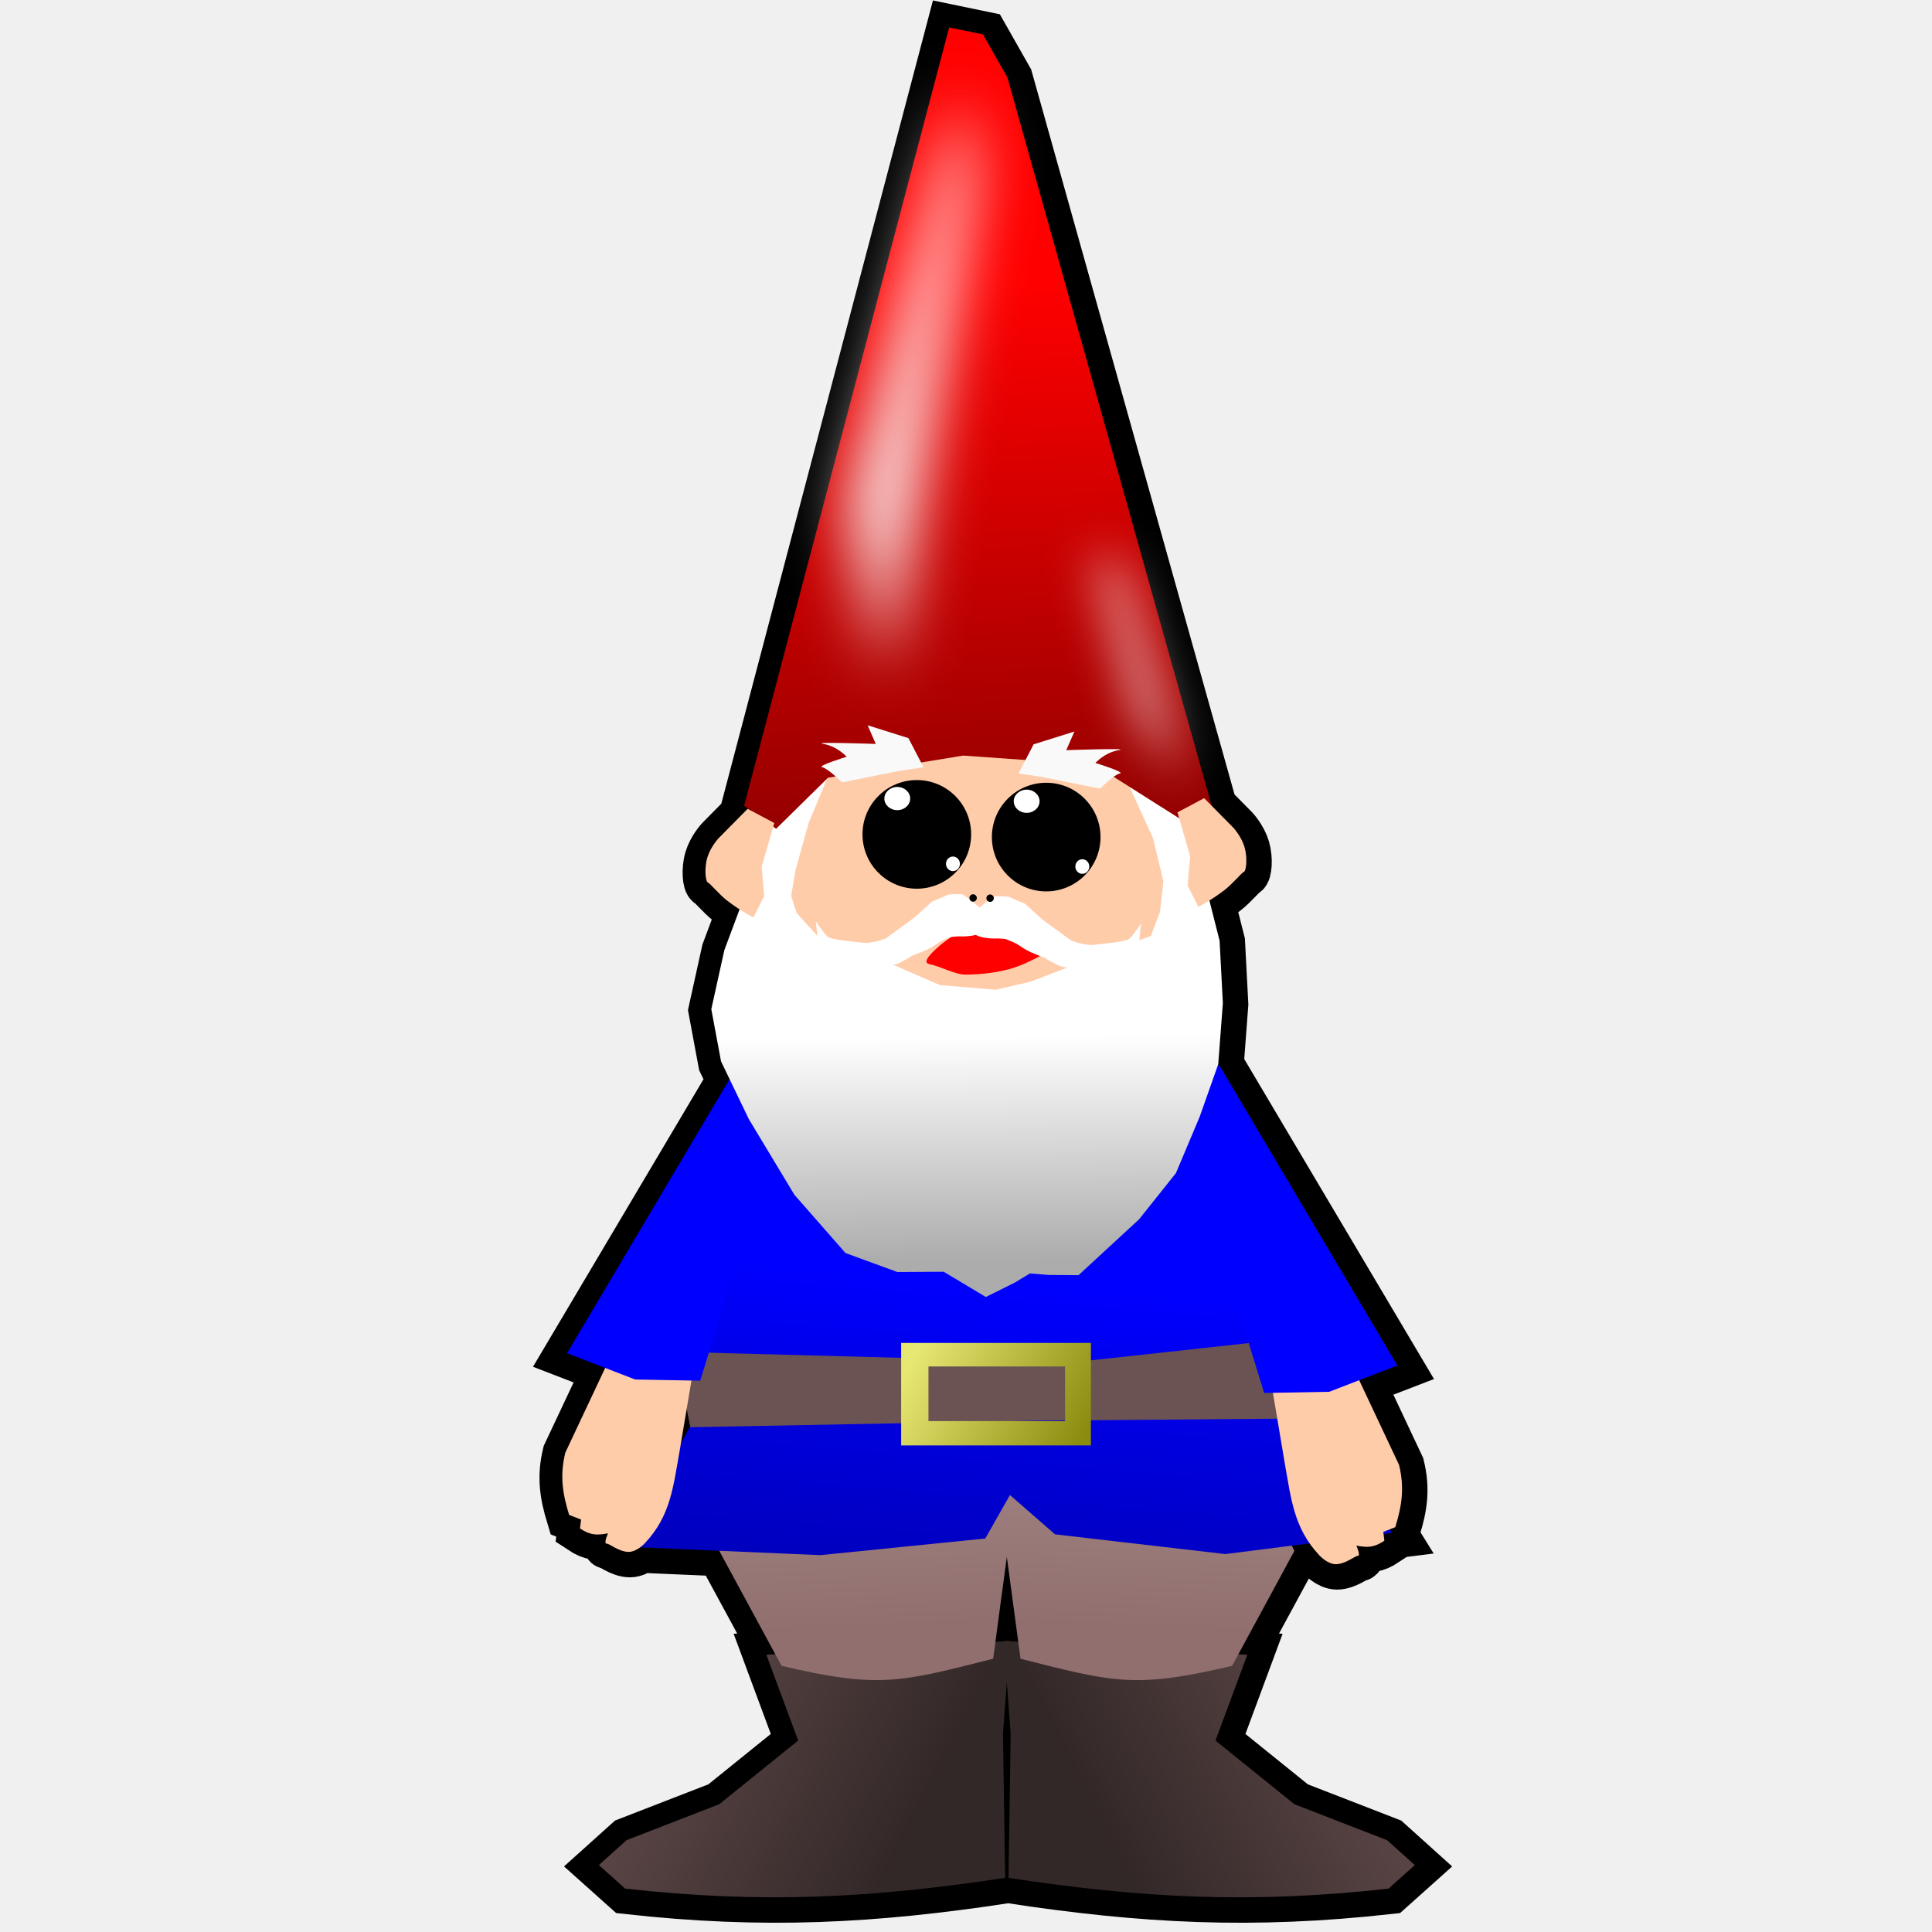
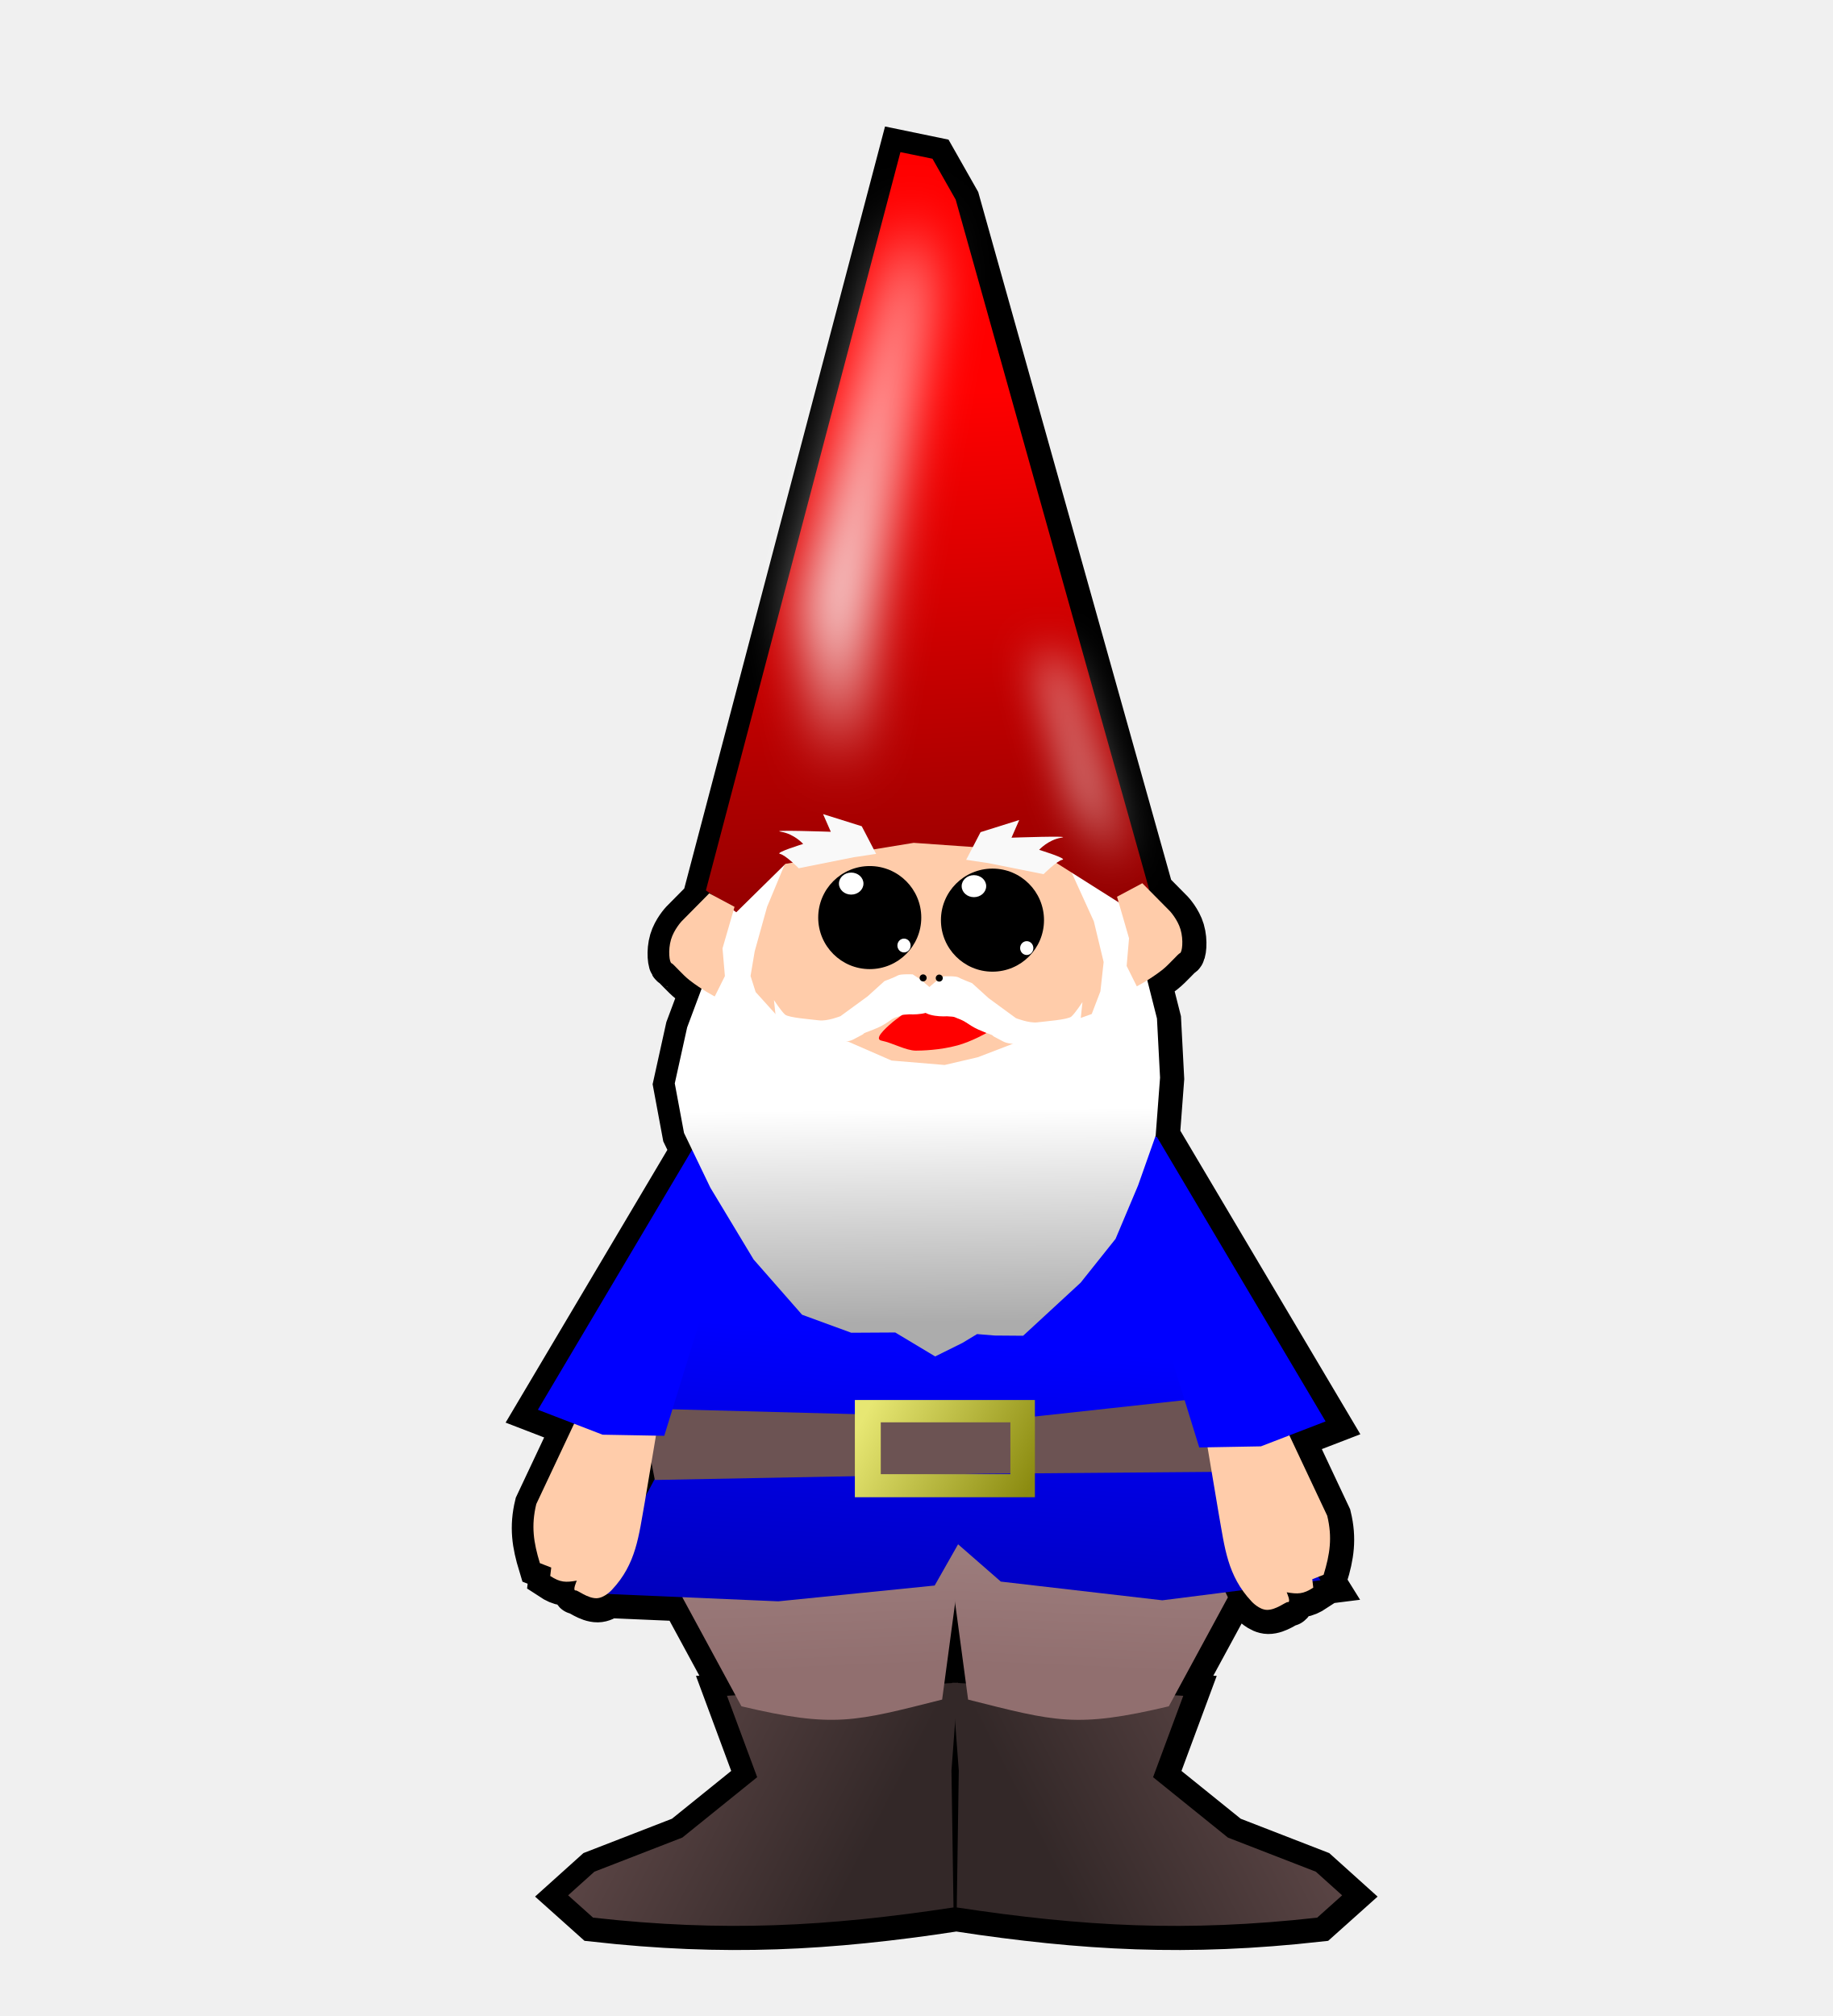
- <svg xmlns="http://www.w3.org/2000/svg" xmlns:xlink="http://www.w3.org/1999/xlink" width="100mm" height="100mm" viewBox="0 0 100 100" version="1.1" id="svg1" xml:space="preserve">
+ <svg xmlns="http://www.w3.org/2000/svg" xmlns:xlink="http://www.w3.org/1999/xlink" width="100mm" height="110mm" viewBox="0 0 100 110" version="1.1" id="svg1" xml:space="preserve">
  <defs id="defs1">
    <linearGradient id="linearGradient26">
      <stop style="stop-color:#8b8b10;stop-opacity:1;" offset="0" id="stop26" />
      <stop style="stop-color:#e7e773;stop-opacity:1;" offset="1" id="stop27" />
    </linearGradient>
    <linearGradient id="linearGradient24">
      <stop style="stop-color:#0000ff;stop-opacity:1;" offset="0" id="stop24" />
      <stop style="stop-color:#0000b4;stop-opacity:1;" offset="1" id="stop25" />
    </linearGradient>
    <linearGradient id="linearGradient22">
      <stop style="stop-color:#ffffff;stop-opacity:1;" offset="0" id="stop22" />
      <stop style="stop-color:#acacac;stop-opacity:1;" offset="1" id="stop23" />
    </linearGradient>
    <linearGradient id="linearGradient18">
      <stop style="stop-color:#ff0000;stop-opacity:1;" offset="0" id="stop18" />
      <stop style="stop-color:#910000;stop-opacity:1;" offset="1" id="stop19" />
    </linearGradient>
    <linearGradient id="linearGradient14">
      <stop style="stop-color:#916f6f;stop-opacity:1;" offset="0" id="stop14" />
      <stop style="stop-color:#a38484;stop-opacity:1;" offset="1" id="stop15" />
    </linearGradient>
    <linearGradient id="linearGradient12">
      <stop style="stop-color:#332828;stop-opacity:1;" offset="0" id="stop12" />
      <stop style="stop-color:#5c4646;stop-opacity:1;" offset="1" id="stop13" />
    </linearGradient>
-     <linearGradient xlink:href="#linearGradient12" id="linearGradient13" x1="47.013" y1="94.551" x2="34.406" y2="88.072" gradientUnits="userSpaceOnUse" />
-     <linearGradient xlink:href="#linearGradient14" id="linearGradient15" x1="47.538" y1="84.133" x2="47.1" y2="74.24" gradientUnits="userSpaceOnUse" />
-     <linearGradient xlink:href="#linearGradient12" id="linearGradient16" gradientUnits="userSpaceOnUse" x1="47.013" y1="94.551" x2="34.406" y2="88.072" gradientTransform="matrix(-1,0,0,1,104.2271,9.7944415e-4)" />
-     <linearGradient xlink:href="#linearGradient14" id="linearGradient17" gradientUnits="userSpaceOnUse" x1="47.538" y1="84.133" x2="47.1" y2="74.24" gradientTransform="matrix(-1,0,0,1,104.2271,9.7944415e-4)" />
-     <linearGradient xlink:href="#linearGradient18" id="linearGradient19" x1="50.72" y1="14.607" x2="52.154" y2="43.462" gradientUnits="userSpaceOnUse" />
-     <linearGradient xlink:href="#linearGradient22" id="linearGradient23" x1="50.914" y1="53.645" x2="51.012" y2="65.252" gradientUnits="userSpaceOnUse" />
-     <linearGradient xlink:href="#linearGradient24" id="linearGradient25" x1="60.18" y1="66.91" x2="58.815" y2="84.272" gradientUnits="userSpaceOnUse" />
-     <linearGradient xlink:href="#linearGradient26" id="linearGradient27" x1="56.181" y1="74.323" x2="47.501" y2="69.739" gradientUnits="userSpaceOnUse" />
+     <linearGradient xlink:href="#linearGradient12" id="linearGradient13" x1="47.013" y1="94.551" x2="34.406" y2="88.072" gradientUnits="userSpaceOnUse" gradientTransform="translate(0,6.879167)" />
+     <linearGradient xlink:href="#linearGradient14" id="linearGradient15" x1="47.538" y1="84.133" x2="47.1" y2="74.24" gradientUnits="userSpaceOnUse" gradientTransform="translate(0,6.879167)" />
+     <linearGradient xlink:href="#linearGradient12" id="linearGradient16" gradientUnits="userSpaceOnUse" x1="47.013" y1="94.551" x2="34.406" y2="88.072" gradientTransform="matrix(-1,0,0,1,104.2271,6.880147)" />
+     <linearGradient xlink:href="#linearGradient14" id="linearGradient17" gradientUnits="userSpaceOnUse" x1="47.538" y1="84.133" x2="47.1" y2="74.24" gradientTransform="matrix(-1,0,0,1,104.2271,6.880147)" />
+     <linearGradient xlink:href="#linearGradient18" id="linearGradient19" x1="50.72" y1="14.607" x2="52.154" y2="43.462" gradientUnits="userSpaceOnUse" gradientTransform="translate(0,6.879167)" />
+     <linearGradient xlink:href="#linearGradient22" id="linearGradient23" x1="50.914" y1="53.645" x2="51.012" y2="65.252" gradientUnits="userSpaceOnUse" gradientTransform="translate(0,6.879167)" />
+     <linearGradient xlink:href="#linearGradient24" id="linearGradient25" x1="60.18" y1="66.91" x2="58.815" y2="84.272" gradientUnits="userSpaceOnUse" gradientTransform="translate(0,6.879167)" />
+     <linearGradient xlink:href="#linearGradient26" id="linearGradient27" x1="56.181" y1="74.323" x2="47.501" y2="69.739" gradientUnits="userSpaceOnUse" gradientTransform="translate(0,6.879167)" />
    <filter style="color-interpolation-filters:sRGB" id="filter13" x="-0.614" y="-0.129" width="2.228" height="1.259">
      <feGaussianBlur stdDeviation="1.624" id="feGaussianBlur13" />
    </filter>
    <filter style="color-interpolation-filters:sRGB" id="filter14" x="-0.666" y="-0.251" width="2.332" height="1.502">
      <feGaussianBlur stdDeviation="1.247" id="feGaussianBlur14" />
    </filter>
  </defs>
  <g id="layer1">
-     <path id="path8-2" style="fill:#000000;stroke:#000000;stroke-width:2.5;stroke-dasharray:none;stroke-opacity:1;paint-order:markers stroke fill" d="m 49.196,1.487 -10.613,40.282 0.35,0.253 -0.168,-0.09 -1.508,1.525 c 0,0 -0.415,0.447 -0.577,0.994 -0.173,0.582 -0.09,1.266 0.035,1.298 0.089,0.022 0.585,0.62 0.982,0.929 0.225,0.175 0.449,0.328 0.65,0.457 l -0.788,2.111 -0.675,3.056 0.504,2.704 0.442,0.917 -8.413,14.186 1.976,0.762 -2.065,4.385 c -0.288,1.193 -0.145,2.097 0.197,3.222 l 0.619,0.241 -0.054,0.459 c 0.541,0.358 0.851,0.359 1.45,0.254 0,0 -0.257,0.563 -0.057,0.535 0.106,-0.015 0.637,0.43 1.128,0.425 0.22,-0.003 0.431,-0.118 0.588,-0.233 l 4.103,0.177 -0.004,0.008 2.899,5.346 -0.463,0.026 1.647,4.441 -4.083,3.295 -4.799,1.862 -1.433,1.289 1.361,1.218 c 7.13,0.795 12.756,0.492 19.666,-0.557 l -0.112,-7.466 0.198,-2.662 0.199,2.663 -0.112,7.465 c 6.91,1.049 12.536,1.352 19.666,0.558 l 1.361,-1.218 -1.432,-1.289 -4.799,-1.862 -4.083,-3.295 1.647,-4.441 -0.464,-0.026 2.899,-5.346 -0.13,-0.276 0.923,-0.117 c 0.145,0.208 0.308,0.413 0.499,0.616 0,0 0.408,0.455 0.845,0.46 0.491,0.005 1.022,-0.439 1.128,-0.425 0.2,0.028 -0.057,-0.535 -0.057,-0.535 0.599,0.105 0.909,0.104 1.45,-0.254 l -0.04,-0.346 0.437,-0.055 -0.117,-0.188 0.286,-0.112 c 0.343,-1.124 0.485,-2.029 0.197,-3.222 l -2.064,-4.385 1.976,-0.762 -9.204,-15.52 -0.087,-0.019 0.02,-0.056 0.239,-3.165 -0.169,-3.229 -0.527,-2.081 c 0.235,-0.146 0.515,-0.332 0.796,-0.55 0.397,-0.309 0.894,-0.906 0.982,-0.928 0.124,-0.031 0.207,-0.716 0.035,-1.298 -0.162,-0.547 -0.577,-0.994 -0.577,-0.994 l -1.161,-1.174 0.024,-0.023 L 52.211,4.08 50.945,1.849 Z m -13.521,71.109 0.144,1.229 -0.514,0.976 z m 16.505,8.056 0.59,4.39 -0.432,-0.024 0.002,-0.019 -0.169,0.009 -0.15,-0.008 10e-4,0.017 -0.431,0.024 z" />
-     <path style="fill:#ffccaa;stroke-width:3.185;paint-order:markers stroke fill" d="m 42.334,39.189 -1.93,4.773 0.362,4.606 5.005,4.773 9.347,0.335 5.548,-3.852 -0.06,-9.63 -14.171,-8.793 z" id="path8" />
-     <path style="fill:#ffccaa;stroke-width:2.702;paint-order:markers stroke fill" d="m 47.32,49.24 c 0.241,0 8.141,-0.121 8.141,-0.121 l -2.291,2.171 -3.859,0.543 c 0,0 -3.859,-2.472 -3.437,-2.412 0.422,0.06 1.447,-0.181 1.447,-0.181 z" id="path12" />
-     <path style="fill:url(#linearGradient13);fill-opacity:1;stroke-width:2.702;paint-order:markers stroke fill" d="m 39.666,85.649 1.647,4.441 -4.083,3.295 -4.799,1.862 -1.433,1.289 1.361,1.218 c 7.13,0.795 12.756,0.492 19.666,-0.557 l -0.111,-7.465 0.358,-4.799 z" id="path1" />
-     <path style="fill:url(#linearGradient15);fill-opacity:1;stroke-width:2.702;paint-order:markers stroke fill" d="m 39.666,75.12 -2.435,5.157 3.223,5.945 c 5.056,1.199 6.17,0.838 10.951,-0.366 L 52.981,74.125 Z" id="path2" />
-     <path style="fill:url(#linearGradient16);fill-opacity:1;stroke-width:2.702;paint-order:markers stroke fill" d="m 64.561,85.65 -1.647,4.441 4.083,3.295 4.799,1.862 1.433,1.289 -1.361,1.218 C 64.737,98.55 59.111,98.248 52.201,97.198 l 0.111,-7.465 -0.358,-4.799 z" id="path1-1" />
-     <path style="fill:url(#linearGradient17);fill-opacity:1;stroke-width:2.702;paint-order:markers stroke fill" d="m 64.561,75.121 2.435,5.157 -3.223,5.945 c -5.056,1.199 -6.17,0.838 -10.951,-0.366 L 51.246,74.126 Z" id="path2-8" />
-     <path style="fill:url(#linearGradient25);fill-opacity:1;stroke-width:2.774;paint-order:markers stroke fill" d="m 38.771,58.645 -3.32,12.535 0.302,2.579 -3.32,6.303 10.029,0.432 8.535,-0.862 1.278,-2.25 2.332,2.035 8.812,1.021 8.633,-1.092 -3.547,-5.659 0.151,-2.865 -6.641,-12.32 z" id="path3" />
-     <path style="fill:#6c5353;stroke-width:3.164;paint-order:markers stroke fill" d="m 35.518,69.986 11.743,0.312 8.165,0.226 12.549,-1.371 0.664,1.194 -0.056,3.064 -14.886,0.122 -17.967,0.34 -0.379,-1.924 z" id="path22" />
-     <path style="fill:#ffccaa;stroke-width:2.702;paint-order:markers stroke fill" d="m 32.063,69.236 -2.803,5.953 c -0.288,1.193 -0.146,2.098 0.197,3.222 l 0.619,0.241 -0.054,0.46 c 0.541,0.358 0.851,0.359 1.45,0.254 0,0 -0.257,0.563 -0.057,0.535 0.106,-0.015 0.638,0.43 1.128,0.425 0.437,-0.005 0.845,-0.46 0.845,-0.46 1.331,-1.418 1.46,-2.939 1.792,-4.781 l 0.95,-5.659 z" id="path5" />
-     <path style="fill:#0000ff;stroke-width:2.702;paint-order:markers stroke fill" d="m 38.553,54.522 -9.204,15.52 3.529,1.361 3.365,0.061 5.443,-17.627 z" id="path4" />
-     <path style="fill:#ffccaa;stroke-width:2.702;paint-order:markers stroke fill" d="m 69.613,69.872 2.803,5.953 c 0.288,1.193 0.146,2.098 -0.197,3.222 l -0.619,0.241 0.054,0.46 c -0.541,0.358 -0.851,0.359 -1.45,0.254 0,0 0.257,0.563 0.057,0.535 -0.106,-0.015 -0.638,0.43 -1.128,0.425 -0.437,-0.005 -0.845,-0.46 -0.845,-0.46 -1.331,-1.418 -1.46,-2.939 -1.792,-4.781 l -0.95,-5.659 z" id="path5-9" />
-     <path style="fill:#0000ff;stroke-width:2.702;paint-order:markers stroke fill" d="m 63.123,55.158 9.204,15.52 -3.529,1.361 -3.365,0.061 -5.443,-17.627 z" id="path4-7" />
-     <path style="fill:url(#linearGradient23);fill-opacity:1;stroke-width:2.702;paint-order:markers stroke fill" d="m 41.773,40.978 -1.677,1.226 -2.604,6.975 -0.675,3.055 0.504,2.704 1.437,2.985 2.359,3.917 2.646,3.017 2.683,0.982 2.4,-0.014 2.179,1.307 1.492,-0.74 0.794,-0.48 0.959,0.079 1.554,0.012 3.136,-2.894 1.907,-2.392 1.228,-2.914 0.961,-2.719 0.239,-3.164 -0.169,-3.229 -1.815,-7.169 -3.791,-2.884 2.162,4.753 0.535,2.22 -0.176,1.599 -0.474,1.237 -1.031,0.37 -5.186,1.99 -1.809,0.422 -2.894,-0.241 -2.352,-1.025 -3.377,-0.844 -1.688,-1.869 -0.279,-0.876 0.227,-1.347 0.675,-2.425 1.427,-3.433 z" id="path10" />
-     <path id="rect3" style="fill:url(#linearGradient27);fill-opacity:1;stroke-width:2.702;paint-order:markers stroke fill" d="m 46.643,69.51 v 5.305 h 9.823 v -5.305 z m 1.414,1.218 h 7.072 v 2.829 h -7.072 z" />
-     <path style="fill:url(#linearGradient19);fill-opacity:1;stroke-width:2.702;paint-order:markers stroke fill" d="m 49.129,1.421 -10.613,40.281 1.657,1.195 2.685,-2.642 6.995,-1.146 6.814,0.482 4.913,3.109 1.117,-1.059 L 52.144,4.013 50.878,1.782 Z" id="path6" />
-     <path style="fill:#f9f9f9;stroke-width:2.702;paint-order:markers stroke fill" d="m 47.803,39.712 -0.784,-1.508 -2.111,-0.663 0.422,0.965 c 0,0 -3.437,-0.121 -2.714,0 0.724,0.121 1.206,0.663 1.206,0.663 0,0 -1.568,0.482 -1.266,0.543 0.302,0.06 1.025,0.784 1.025,0.784 l 3.015,-0.603 z" id="path7" />
-     <path style="fill:#f9f9f9;stroke-width:2.702;paint-order:markers stroke fill" d="m 52.717,40.034 0.784,-1.508 2.111,-0.663 -0.422,0.965 c 0,0 3.437,-0.121 2.714,0 -0.724,0.121 -1.206,0.663 -1.206,0.663 0,0 1.568,0.482 1.266,0.543 -0.302,0.06 -1.025,0.784 -1.025,0.784 l -3.015,-0.603 z" id="path7-2" />
-     <path style="fill:#ff0000;stroke-width:2.702;paint-order:markers stroke fill" d="m 51.843,48.456 c 0,0 -2.472,-0.241 -2.593,0 -0.037,0.073 -0.335,0.255 -0.545,0.434 -0.481,0.409 -1.021,0.93 -0.601,1.014 0.603,0.121 1.327,0.543 1.869,0.543 0.301,0 1.3,-0.021 2.268,-0.285 0.779,-0.213 1.591,-0.68 1.591,-0.68 z" id="path11" />
-     <path style="fill:#ffccaa;stroke-width:2.702;paint-order:markers stroke fill" d="m 40.078,42.601 -1.38,-0.736 -1.509,1.526 c 0,0 -0.415,0.447 -0.577,0.994 -0.173,0.582 -0.09,1.266 0.034,1.297 0.089,0.022 0.585,0.62 0.983,0.928 0.681,0.529 1.369,0.881 1.369,0.881 l 0.554,-1.112 -0.13,-1.511 z" id="path9" />
-     <path style="fill:#ffccaa;stroke-width:2.702;paint-order:markers stroke fill" d="m 60.946,42.049 1.38,-0.736 1.509,1.526 c 0,0 0.415,0.447 0.577,0.994 0.173,0.582 0.09,1.266 -0.034,1.297 -0.089,0.022 -0.585,0.62 -0.983,0.928 -0.681,0.529 -1.369,0.881 -1.369,0.881 L 61.471,45.827 61.601,44.316 Z" id="path9-5" />
-     <path style="fill:#ffffff;stroke-width:2.5;paint-order:markers stroke fill" d="m 49.798,46.286 c 0,0 -0.661,-0.029 -0.803,0.056 -0.143,0.086 -0.741,0.314 -0.741,0.314 l -0.913,0.827 -1.483,1.084 c 0,0 -0.713,0.285 -1.169,0.228 -0.456,-0.057 -1.654,-0.143 -1.854,-0.314 -0.2,-0.171 -0.607,-0.792 -0.607,-0.792 l 0.122,1.134 c 0,0 0,0.57 0.485,0.77 0.485,0.2 1.226,0.428 1.511,0.428 0.285,0 0.941,0.057 1.569,-0.029 0.627,-0.086 0.542,-0.114 0.998,-0.342 0.456,-0.228 -0.114,-0.029 0.713,-0.342 0.827,-0.314 0.913,-0.57 1.283,-0.684 0.371,-0.114 0.171,-0.131 0.713,-0.159 0.446,0.027 1.47,-0.035 1.426,-0.611 -0.114,-0.399 -0.318,-0.859 -0.318,-0.859 L 50.254,46.585 Z" id="path17" />
-     <path style="fill:#ffffff;stroke-width:2.5;paint-order:markers stroke fill" d="m 51.492,46.394 c 0,0 0.661,-0.029 0.803,0.056 0.143,0.086 0.741,0.314 0.741,0.314 l 0.913,0.827 1.483,1.084 c 0,0 0.713,0.285 1.169,0.228 0.456,-0.057 1.654,-0.143 1.854,-0.314 0.2,-0.171 0.607,-0.792 0.607,-0.792 l -0.122,1.134 c 0,0 0,0.57 -0.485,0.77 -0.485,0.2 -1.226,0.428 -1.511,0.428 -0.285,0 -0.941,0.057 -1.569,-0.029 -0.627,-0.086 -0.542,-0.114 -0.998,-0.342 -0.456,-0.228 0.114,-0.029 -0.713,-0.342 -0.827,-0.314 -0.913,-0.57 -1.283,-0.684 -0.371,-0.114 -0.171,-0.131 -0.713,-0.159 -0.446,0.027 -1.47,-0.035 -1.426,-0.611 0.114,-0.399 0.318,-0.859 0.318,-0.859 l 0.476,-0.41 z" id="path17-5" />
-     <g id="g27" transform="matrix(1.288625,0,0,1.288625,-13.22672,-13.02)">
+     <path id="path8-2" style="fill:#000000;stroke:#000000;stroke-width:2.5;stroke-dasharray:none;stroke-opacity:1;paint-order:markers stroke fill" d="M 49.196,8.366 38.583,48.648 l 0.35,0.253 -0.168,-0.09 -1.508,1.525 c 0,0 -0.415,0.447 -0.577,0.994 -0.173,0.582 -0.09,1.266 0.035,1.298 0.089,0.022 0.585,0.62 0.982,0.929 0.225,0.175 0.449,0.328 0.65,0.457 l -0.788,2.111 -0.675,3.056 0.504,2.704 0.442,0.917 -8.413,14.186 1.976,0.762 -2.065,4.385 c -0.288,1.193 -0.145,2.097 0.197,3.222 l 0.619,0.241 -0.054,0.459 c 0.541,0.358 0.851,0.359 1.45,0.254 0,0 -0.257,0.563 -0.057,0.535 0.106,-0.015 0.637,0.43 1.128,0.425 0.22,-0.003 0.431,-0.118 0.588,-0.233 l 4.103,0.177 -0.004,0.008 2.899,5.346 -0.463,0.026 1.647,4.441 -4.083,3.295 -4.799,1.862 -1.433,1.289 1.361,1.218 c 7.13,0.795 12.756,0.492 19.666,-0.557 l -0.112,-7.466 0.198,-2.662 0.199,2.663 -0.112,7.465 c 6.91,1.049 12.536,1.352 19.666,0.558 l 1.361,-1.218 -1.432,-1.289 -4.799,-1.862 -4.083,-3.295 1.647,-4.441 -0.464,-0.026 2.899,-5.346 -0.13,-0.276 0.923,-0.117 c 0.145,0.208 0.308,0.413 0.499,0.616 0,0 0.408,0.455 0.845,0.46 0.491,0.005 1.022,-0.439 1.128,-0.425 0.2,0.028 -0.057,-0.535 -0.057,-0.535 0.599,0.105 0.909,0.104 1.45,-0.254 l -0.04,-0.346 0.437,-0.055 -0.117,-0.188 0.286,-0.112 c 0.343,-1.124 0.485,-2.029 0.197,-3.222 l -2.064,-4.385 1.976,-0.762 -9.204,-15.52 -0.087,-0.019 0.02,-0.056 0.239,-3.165 -0.169,-3.229 -0.527,-2.081 c 0.235,-0.146 0.515,-0.332 0.796,-0.55 0.397,-0.309 0.894,-0.906 0.982,-0.928 0.124,-0.031 0.207,-0.716 0.035,-1.298 -0.162,-0.547 -0.577,-0.994 -0.577,-0.994 l -1.161,-1.174 0.024,-0.023 L 52.211,10.96 50.945,8.728 Z M 35.675,79.476 l 0.144,1.229 -0.514,0.976 z m 16.505,8.056 0.59,4.39 -0.432,-0.024 0.002,-0.019 -0.169,0.009 -0.15,-0.008 10e-4,0.017 -0.431,0.024 z" />
+     <path style="fill:#ffccaa;stroke-width:3.185;paint-order:markers stroke fill" d="m 42.334,46.068 -1.93,4.773 0.362,4.606 5.005,4.773 9.347,0.335 5.548,-3.852 -0.06,-9.63 -14.171,-8.793 z" id="path8" />
+     <path style="fill:#ffccaa;stroke-width:2.702;paint-order:markers stroke fill" d="m 47.32,56.119 c 0.241,0 8.141,-0.121 8.141,-0.121 l -2.291,2.171 -3.859,0.543 c 0,0 -3.859,-2.472 -3.437,-2.412 0.422,0.06 1.447,-0.181 1.447,-0.181 z" id="path12" />
+     <path style="fill:url(#linearGradient13);fill-opacity:1;stroke-width:2.702;paint-order:markers stroke fill" d="m 39.666,92.528 1.647,4.441 -4.083,3.295 -4.799,1.862 -1.433,1.289 1.361,1.218 c 7.13,0.795 12.756,0.492 19.666,-0.557 l -0.111,-7.465 0.358,-4.799 z" id="path1" />
+     <path style="fill:url(#linearGradient15);fill-opacity:1;stroke-width:2.702;paint-order:markers stroke fill" d="m 39.666,81.999 -2.435,5.157 3.223,5.945 c 5.056,1.199 6.17,0.838 10.951,-0.366 L 52.981,81.004 Z" id="path2" />
+     <path style="fill:url(#linearGradient16);fill-opacity:1;stroke-width:2.702;paint-order:markers stroke fill" d="m 64.561,92.529 -1.647,4.441 4.083,3.295 4.799,1.862 1.433,1.289 -1.361,1.218 c -7.13,0.795 -12.756,0.492 -19.666,-0.557 l 0.111,-7.465 -0.358,-4.799 z" id="path1-1" />
+     <path style="fill:url(#linearGradient17);fill-opacity:1;stroke-width:2.702;paint-order:markers stroke fill" d="m 64.561,82 2.435,5.157 -3.223,5.945 c -5.056,1.199 -6.17,0.838 -10.951,-0.366 L 51.246,81.005 Z" id="path2-8" />
+     <path style="fill:url(#linearGradient25);fill-opacity:1;stroke-width:2.774;paint-order:markers stroke fill" d="m 38.771,65.525 -3.32,12.535 0.302,2.579 -3.32,6.303 10.029,0.432 8.535,-0.862 1.278,-2.25 2.332,2.035 8.812,1.021 L 72.05,86.225 68.504,80.567 68.655,77.701 62.014,65.381 Z" id="path3" />
+     <path style="fill:#6c5353;stroke-width:3.164;paint-order:markers stroke fill" d="m 35.518,76.865 11.743,0.312 8.165,0.226 12.549,-1.371 0.664,1.194 -0.056,3.064 -14.886,0.122 -17.967,0.34 -0.379,-1.924 z" id="path22" />
+     <path style="fill:#ffccaa;stroke-width:2.702;paint-order:markers stroke fill" d="m 32.063,76.115 -2.803,5.953 c -0.288,1.193 -0.146,2.098 0.197,3.222 l 0.619,0.241 -0.054,0.46 c 0.541,0.358 0.851,0.359 1.45,0.254 0,0 -0.257,0.563 -0.057,0.535 0.106,-0.015 0.638,0.43 1.128,0.425 0.437,-0.005 0.845,-0.46 0.845,-0.46 1.331,-1.418 1.46,-2.939 1.792,-4.781 l 0.95,-5.659 z" id="path5" />
+     <path style="fill:#0000ff;stroke-width:2.702;paint-order:markers stroke fill" d="m 38.553,61.401 -9.204,15.52 3.529,1.361 3.365,0.061 5.443,-17.627 z" id="path4" />
+     <path style="fill:#ffccaa;stroke-width:2.702;paint-order:markers stroke fill" d="m 69.613,76.751 2.803,5.953 c 0.288,1.193 0.146,2.098 -0.197,3.222 l -0.619,0.241 0.054,0.46 c -0.541,0.358 -0.851,0.359 -1.45,0.254 0,0 0.257,0.563 0.057,0.535 -0.106,-0.015 -0.638,0.43 -1.128,0.425 -0.437,-0.005 -0.845,-0.46 -0.845,-0.46 -1.331,-1.418 -1.46,-2.939 -1.792,-4.781 l -0.95,-5.659 z" id="path5-9" />
+     <path style="fill:#0000ff;stroke-width:2.702;paint-order:markers stroke fill" d="m 63.123,62.037 9.204,15.52 -3.529,1.361 -3.365,0.061 -5.443,-17.627 z" id="path4-7" />
+     <path style="fill:url(#linearGradient23);fill-opacity:1;stroke-width:2.702;paint-order:markers stroke fill" d="m 41.773,47.858 -1.677,1.226 -2.604,6.975 -0.675,3.055 0.504,2.704 1.437,2.985 2.359,3.917 2.646,3.017 2.683,0.982 2.4,-0.014 2.179,1.307 1.492,-0.74 0.794,-0.48 0.959,0.079 1.554,0.012 3.136,-2.894 1.907,-2.392 1.228,-2.914 0.961,-2.719 0.239,-3.164 -0.169,-3.229 -1.815,-7.169 -3.791,-2.884 2.162,4.753 0.535,2.22 -0.176,1.599 -0.474,1.237 -1.031,0.37 -5.186,1.99 -1.809,0.422 -2.894,-0.241 -2.352,-1.025 -3.377,-0.844 -1.688,-1.869 -0.279,-0.876 0.227,-1.347 0.675,-2.425 1.427,-3.433 z" id="path10" />
+     <path id="rect3" style="fill:url(#linearGradient27);fill-opacity:1;stroke-width:2.702;paint-order:markers stroke fill" d="m 46.643,76.389 v 5.305 h 9.823 v -5.305 z m 1.414,1.218 h 7.072 v 2.829 h -7.072 z" />
+     <path style="fill:url(#linearGradient19);fill-opacity:1;stroke-width:2.702;paint-order:markers stroke fill" d="m 49.129,8.3 -10.613,40.281 1.657,1.195 2.685,-2.642 6.995,-1.146 6.814,0.482 4.913,3.109 L 62.697,48.521 52.144,10.893 50.878,8.661 Z" id="path6" />
+     <path style="fill:#f9f9f9;stroke-width:2.702;paint-order:markers stroke fill" d="m 47.803,46.591 -0.784,-1.508 -2.111,-0.663 0.422,0.965 c 0,0 -3.437,-0.121 -2.714,0 0.724,0.121 1.206,0.663 1.206,0.663 0,0 -1.568,0.482 -1.266,0.543 0.302,0.06 1.025,0.784 1.025,0.784 l 3.015,-0.603 z" id="path7" />
+     <path style="fill:#f9f9f9;stroke-width:2.702;paint-order:markers stroke fill" d="m 52.717,46.913 0.784,-1.508 2.111,-0.663 -0.422,0.965 c 0,0 3.437,-0.121 2.714,0 -0.724,0.121 -1.206,0.663 -1.206,0.663 0,0 1.568,0.482 1.266,0.543 -0.302,0.06 -1.025,0.784 -1.025,0.784 l -3.015,-0.603 z" id="path7-2" />
+     <path style="fill:#ff0000;stroke-width:2.702;paint-order:markers stroke fill" d="m 51.843,55.335 c 0,0 -2.472,-0.241 -2.593,0 -0.037,0.073 -0.335,0.255 -0.545,0.434 -0.481,0.409 -1.021,0.93 -0.601,1.014 0.603,0.121 1.327,0.543 1.869,0.543 0.301,0 1.3,-0.021 2.268,-0.285 0.779,-0.213 1.591,-0.68 1.591,-0.68 z" id="path11" />
+     <path style="fill:#ffccaa;stroke-width:2.702;paint-order:markers stroke fill" d="m 40.078,49.48 -1.38,-0.736 -1.509,1.526 c 0,0 -0.415,0.447 -0.577,0.994 -0.173,0.582 -0.09,1.266 0.034,1.297 0.089,0.022 0.585,0.62 0.983,0.928 0.681,0.529 1.369,0.881 1.369,0.881 l 0.554,-1.112 -0.13,-1.511 z" id="path9" />
+     <path style="fill:#ffccaa;stroke-width:2.702;paint-order:markers stroke fill" d="m 60.946,48.928 1.38,-0.736 1.509,1.526 c 0,0 0.415,0.447 0.577,0.994 0.173,0.582 0.09,1.266 -0.034,1.297 -0.089,0.022 -0.585,0.62 -0.983,0.928 -0.681,0.529 -1.369,0.881 -1.369,0.881 l -0.554,-1.112 0.13,-1.511 z" id="path9-5" />
+     <path style="fill:#ffffff;stroke-width:2.5;paint-order:markers stroke fill" d="m 49.798,53.165 c 0,0 -0.661,-0.029 -0.803,0.056 -0.143,0.086 -0.741,0.314 -0.741,0.314 l -0.913,0.827 -1.483,1.084 c 0,0 -0.713,0.285 -1.169,0.228 -0.456,-0.057 -1.654,-0.143 -1.854,-0.314 -0.2,-0.171 -0.607,-0.792 -0.607,-0.792 l 0.122,1.134 c 0,0 0,0.57 0.485,0.77 0.485,0.2 1.226,0.428 1.511,0.428 0.285,0 0.941,0.057 1.569,-0.029 0.627,-0.086 0.542,-0.114 0.998,-0.342 0.456,-0.228 -0.114,-0.029 0.713,-0.342 0.827,-0.314 0.913,-0.57 1.283,-0.684 0.371,-0.114 0.171,-0.131 0.713,-0.159 0.446,0.027 1.47,-0.035 1.426,-0.611 -0.114,-0.399 -0.318,-0.859 -0.318,-0.859 l -0.476,-0.41 z" id="path17" />
+     <path style="fill:#ffffff;stroke-width:2.5;paint-order:markers stroke fill" d="m 51.492,53.273 c 0,0 0.661,-0.029 0.803,0.056 0.143,0.086 0.741,0.314 0.741,0.314 l 0.913,0.827 1.483,1.084 c 0,0 0.713,0.285 1.169,0.228 0.456,-0.057 1.654,-0.143 1.854,-0.314 0.2,-0.171 0.607,-0.792 0.607,-0.792 l -0.122,1.134 c 0,0 0,0.57 -0.485,0.77 -0.485,0.2 -1.226,0.428 -1.511,0.428 -0.285,0 -0.941,0.057 -1.569,-0.029 -0.627,-0.086 -0.542,-0.114 -0.998,-0.342 -0.456,-0.228 0.114,-0.029 -0.713,-0.342 -0.827,-0.314 -0.913,-0.57 -1.283,-0.684 -0.371,-0.114 -0.171,-0.131 -0.713,-0.159 -0.446,0.027 -1.47,-0.035 -1.426,-0.611 0.114,-0.399 0.318,-0.859 0.318,-0.859 l 0.476,-0.41 z" id="path17-5" />
+     <g id="g27" transform="matrix(1.288625,0,0,1.288625,-13.22672,-6.140831)">
      <circle style="fill:#000000;stroke-width:2.5;paint-order:markers stroke fill" id="path19" cx="47.09" cy="43.618" r="2.182" />
      <ellipse style="fill:#ffffff;stroke-width:2.5;paint-order:markers stroke fill" id="path20" cx="46.305" cy="42.179" rx="0.519" ry="0.466" />
      <ellipse style="fill:#ffffff;stroke-width:2.5;paint-order:markers stroke fill" id="path21" cx="48.541" cy="44.801" rx="0.28" ry="0.293" />
    </g>
-     <g id="g27-7" transform="matrix(1.288625,0,0,1.288625,-6.530292,-12.88038)">
+     <g id="g27-7" transform="matrix(1.288625,0,0,1.288625,-6.530292,-6.00121)">
      <circle style="fill:#000000;stroke-width:2.5;paint-order:markers stroke fill" id="path19-5" cx="47.09" cy="43.618" r="2.182" />
      <ellipse style="fill:#ffffff;stroke-width:2.5;paint-order:markers stroke fill" id="path20-0" cx="46.305" cy="42.179" rx="0.519" ry="0.466" />
      <ellipse style="fill:#ffffff;stroke-width:2.5;paint-order:markers stroke fill" id="path21-2" cx="48.541" cy="44.801" rx="0.28" ry="0.293" />
    </g>
-     <circle style="fill:#000000;stroke-width:2.5;paint-order:markers stroke fill" id="path27" cx="50.368" cy="46.479" r="0.192" />
-     <circle style="fill:#000000;stroke-width:2.5;paint-order:markers stroke fill" id="path27-5" cx="51.248" cy="46.489" r="0.192" />
-     <path style="mix-blend-mode:normal;fill:#ffffff;stroke-width:2.5;paint-order:markers stroke fill;filter:url(#filter13)" d="M 49.798,4.754 43.958,26.147 c 0,0 1.841,9.331 1.904,8.697 0.063,-0.635 4.444,-26.154 4.444,-26.154 z" id="path13" />
-     <path style="fill:#ffffff;stroke-width:2.5;paint-order:markers stroke fill;filter:url(#filter14)" d="m 56.721,28.51 2.297,8.338 2.197,3.595 L 57.919,29.559 Z" id="path14" />
+     <circle style="fill:#000000;stroke-width:2.5;paint-order:markers stroke fill" id="path27" cx="50.368" cy="53.358" r="0.192" />
+     <circle style="fill:#000000;stroke-width:2.5;paint-order:markers stroke fill" id="path27-5" cx="51.248" cy="53.368" r="0.192" />
+     <path style="mix-blend-mode:normal;fill:#ffffff;stroke-width:2.5;paint-order:markers stroke fill;filter:url(#filter13)" d="m 49.798,11.634 -5.84,21.393 c 0,0 1.841,9.331 1.904,8.697 0.063,-0.635 4.444,-26.154 4.444,-26.154 z" id="path13" />
+     <path style="fill:#ffffff;stroke-width:2.5;paint-order:markers stroke fill;filter:url(#filter14)" d="m 56.721,35.389 2.297,8.338 2.197,3.595 L 57.919,36.438 Z" id="path14" />
  </g>
</svg>
